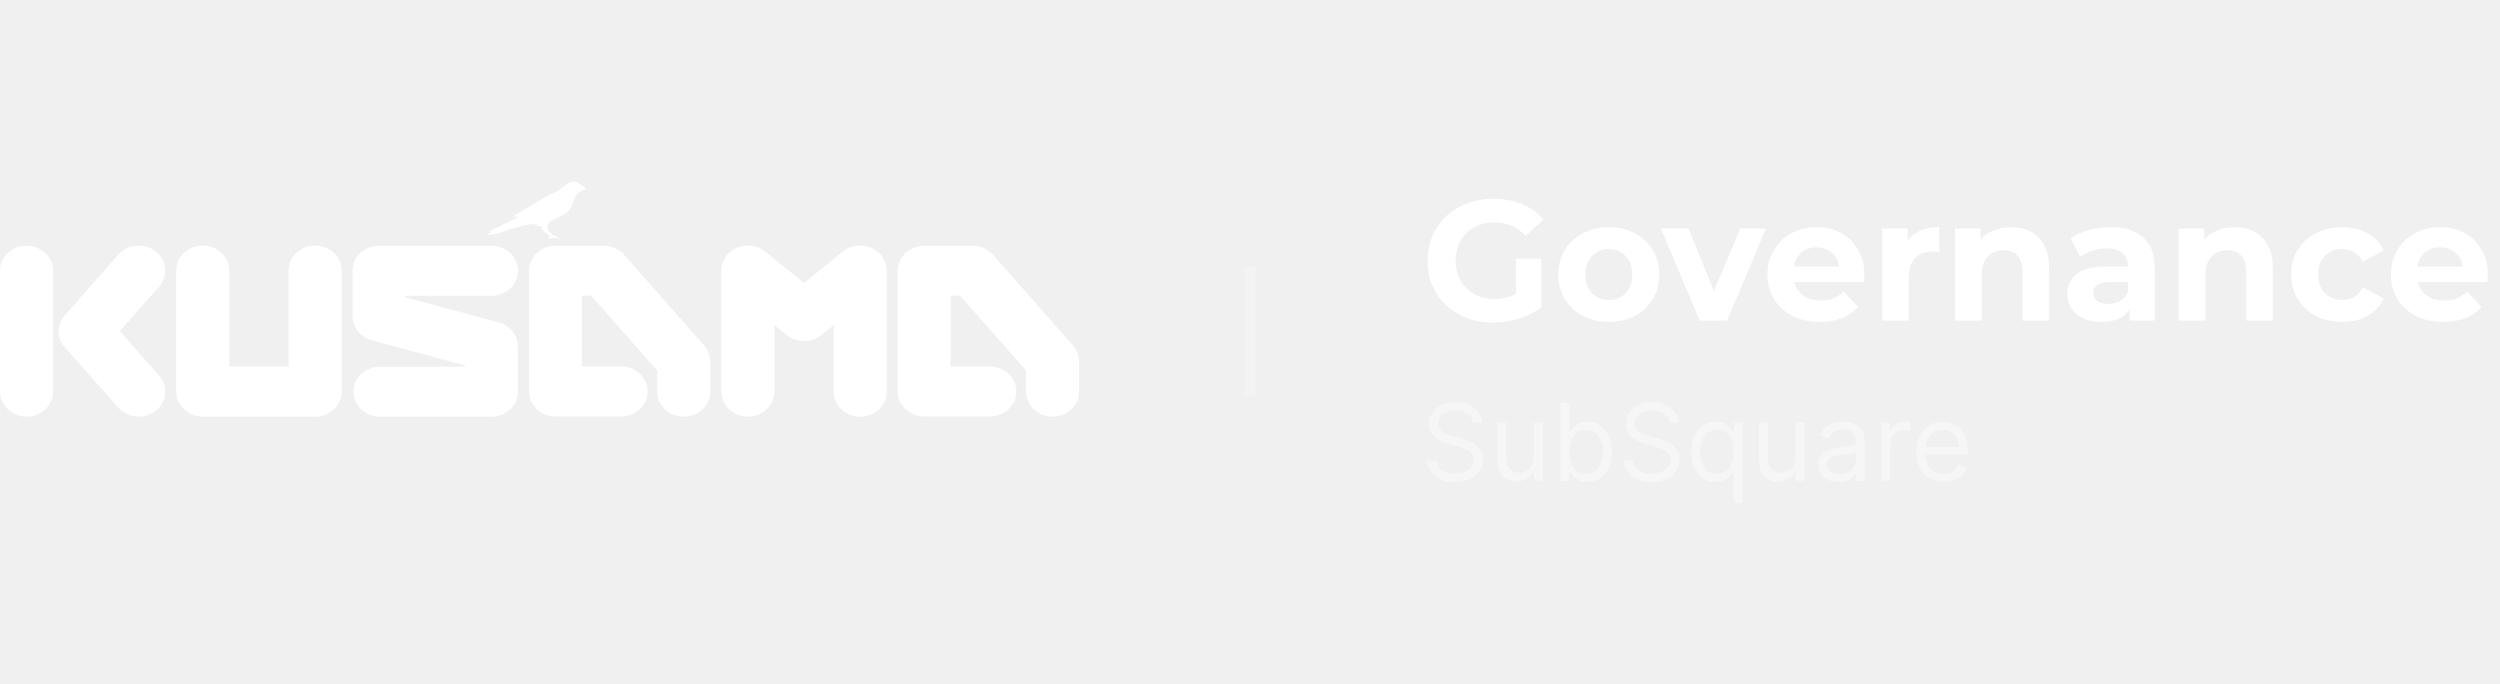
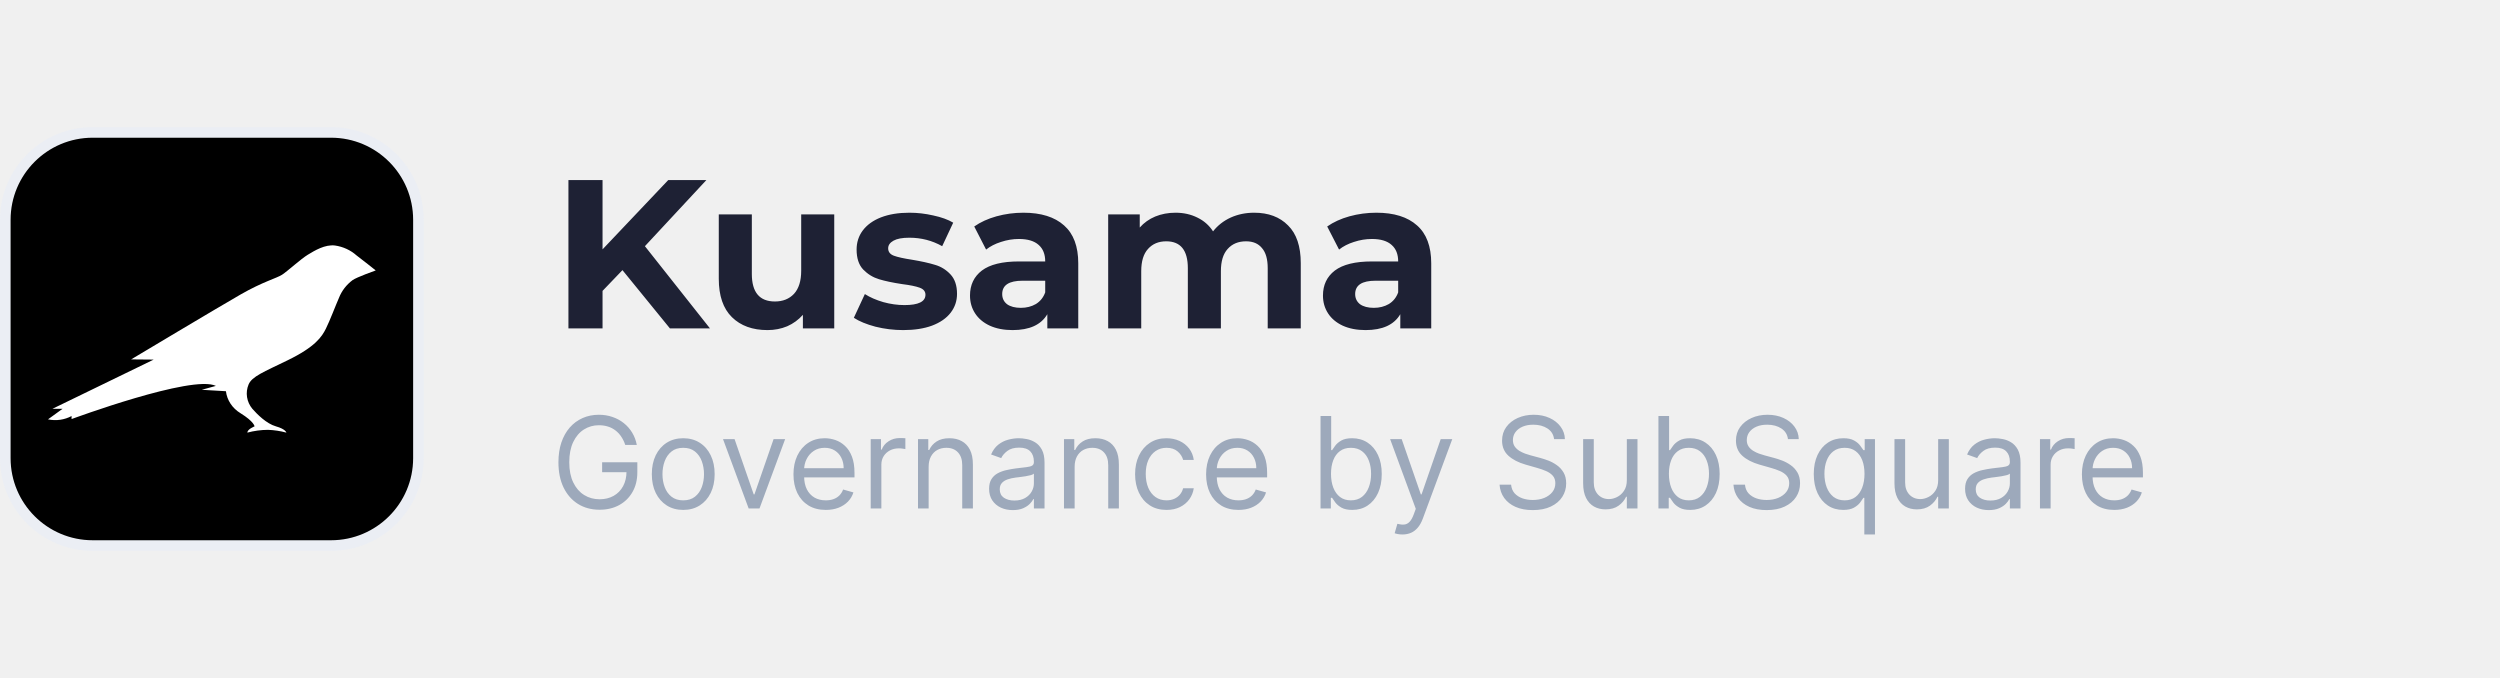
- <svg xmlns="http://www.w3.org/2000/svg" width="234" height="64" viewBox="0 0 234 64" fill="none">
-   <g clip-path="url(#clip0_5426_38273)">
-     <path d="M2.486 38.998C1.118 38.998 0 37.944 0 36.653V25.327C0 24.036 1.118 23 2.486 23C3.854 23 4.971 24.054 4.971 25.345V36.671C4.952 37.944 3.854 38.998 2.486 38.998Z" fill="white" />
-     <path d="M12.987 38.998C12.255 38.998 11.542 38.689 11.08 38.162L6.07 32.508C5.299 31.635 5.299 30.381 6.07 29.508L11.08 23.836C11.966 22.836 13.527 22.709 14.567 23.527C15.608 24.345 15.762 25.836 14.895 26.817L11.214 30.999L14.895 35.162C15.762 36.162 15.627 37.635 14.567 38.453C14.124 38.798 13.565 38.998 12.987 38.998Z" fill="white" />
-     <path d="M29.481 38.998H18.979C17.611 38.998 16.494 37.944 16.494 36.653V25.327C16.494 24.036 17.611 22.981 18.979 22.981C20.347 22.981 21.465 24.036 21.465 25.327V34.308H27.014V25.327C27.014 24.036 28.132 22.981 29.5 22.981C30.868 22.981 31.986 24.036 31.986 25.327V36.653C31.966 37.944 30.849 38.998 29.481 38.998Z" fill="white" />
-     <path d="M45.994 38.998H35.492C34.124 38.962 33.045 37.889 33.084 36.598C33.122 35.362 34.182 34.362 35.492 34.326H43.508V34.199L34.799 31.853C33.739 31.562 33.007 30.653 33.007 29.599V25.327C33.007 24.036 34.124 23 35.492 23H45.994C47.362 23 48.48 24.054 48.48 25.345C48.48 26.636 47.362 27.69 45.994 27.69H37.978V27.835L46.688 30.181C47.747 30.472 48.48 31.381 48.48 32.435V36.671C48.48 37.962 47.362 38.998 45.994 38.998Z" fill="white" />
-     <path d="M80.504 38.998C79.136 38.998 78.038 37.944 78.038 36.653V30.417L76.882 31.362C75.957 32.108 74.589 32.108 73.644 31.362L72.488 30.417V36.653C72.488 37.944 71.371 38.998 70.003 38.998C68.635 38.998 67.517 37.944 67.517 36.653V25.327C67.517 24.036 68.635 22.981 70.003 22.981C70.6 22.981 71.159 23.181 71.621 23.545L75.263 26.49L78.885 23.545C79.926 22.709 81.487 22.818 82.392 23.799C82.778 24.218 82.99 24.763 82.99 25.327V36.653C83.009 37.944 81.891 38.998 80.504 38.998Z" fill="white" />
-     <path d="M63.991 38.998C62.623 38.998 61.505 37.944 61.505 36.653V34.671L55.32 27.672H54.472V34.308H58.21C59.578 34.344 60.657 35.417 60.619 36.708C60.58 37.944 59.52 38.944 58.21 38.98H51.986C50.618 38.98 49.52 37.925 49.52 36.635V25.327C49.52 24.036 50.638 23 51.986 23H56.495C57.227 23 57.94 23.309 58.403 23.836L65.898 32.326C66.264 32.744 66.476 33.271 66.476 33.817V36.653C66.476 37.944 65.378 38.998 63.991 38.998Z" fill="white" />
-     <path d="M98.52 38.998C97.152 38.998 96.035 37.944 96.035 36.653V34.671L89.849 27.672H88.982V34.308H92.72C94.088 34.344 95.168 35.417 95.129 36.708C95.09 37.944 94.031 38.944 92.72 38.98H86.516C85.148 38.98 84.03 37.925 84.03 36.635V25.327C84.03 24.036 85.148 23 86.516 23H91.025C91.757 23 92.451 23.309 92.932 23.836L100.428 32.326C100.794 32.744 101.006 33.271 101.006 33.817V36.653C101.006 37.962 99.888 38.998 98.52 38.998Z" fill="white" />
-     <path d="M54.357 17.291C54.183 17.145 53.99 17.036 53.759 17C53.47 16.964 53.181 17.145 52.989 17.273C52.796 17.4 52.41 17.727 52.256 17.854C52.102 17.982 51.717 18.054 51.081 18.418C50.445 18.782 47.979 20.272 47.979 20.272H48.615L45.743 21.672H46.033L45.628 21.963C45.859 22.018 46.09 21.981 46.302 21.872V21.963C46.302 21.963 49.713 20.691 50.368 21.018L49.963 21.127C50.002 21.127 50.638 21.163 50.638 21.163C50.676 21.418 50.83 21.654 51.062 21.781C51.447 22.018 51.466 22.163 51.466 22.163C51.466 22.163 51.274 22.236 51.274 22.345C51.64 22.236 52.025 22.236 52.372 22.345C52.372 22.345 52.353 22.236 52.083 22.163C51.813 22.054 51.582 21.89 51.408 21.654C51.254 21.454 51.197 21.2 51.293 20.963C51.389 20.727 51.717 20.6 52.391 20.272C53.181 19.891 53.374 19.6 53.47 19.363C53.567 19.127 53.759 18.691 53.836 18.473C53.913 18.273 54.048 18.109 54.222 17.963C54.434 17.854 54.665 17.764 54.877 17.691C54.915 17.709 54.492 17.382 54.357 17.291Z" fill="white" />
+ <svg xmlns="http://www.w3.org/2000/svg" width="236" height="64" viewBox="0 0 236 64" fill="none">
+   <g clip-path="url(#clip0_13399_66132)">
+     <path d="M31.25 51.5L8.75 51.5C4.194 51.5 0.5 47.806 0.5 43.25L0.5 20.75C0.5 16.194 4.194 12.5 8.75 12.5L31.25 12.5C35.806 12.5 39.5 16.194 39.5 20.75L39.5 43.25C39.5 47.806 35.806 51.5 31.25 51.5Z" fill="black" stroke="#EBEEF4" />
+     <path d="M6.756 39.267V39.56C6.756 39.56 18.162 35.338 20.379 36.429L19.042 36.797C19.159 36.797 21.327 36.931 21.327 36.931C21.377 37.35 21.527 37.753 21.764 38.112C22.002 38.471 22.321 38.776 22.7 39.005C24.005 39.812 24.03 40.251 24.03 40.251C24.03 40.251 23.352 40.51 23.352 40.839C23.983 40.67 24.634 40.582 25.29 40.577C25.881 40.597 26.467 40.685 27.035 40.839C27.035 40.839 26.968 40.507 26.056 40.251C25.144 39.995 24.264 39.091 23.821 38.589C23.555 38.268 23.382 37.888 23.32 37.486C23.258 37.084 23.308 36.674 23.466 36.296C23.782 35.538 24.885 35.116 27.124 34.025C29.781 32.739 30.388 31.775 30.76 31.034C31.133 30.293 31.693 28.807 32.002 28.109C32.259 27.456 32.7 26.882 33.279 26.447C33.673 26.164 35.468 25.529 35.468 25.529C35.468 25.529 34.099 24.436 33.652 24.107C33.093 23.611 32.386 23.286 31.626 23.176C30.675 23.06 29.71 23.651 29.057 24.047C28.405 24.442 27.142 25.599 26.631 25.932C26.12 26.264 24.811 26.596 22.728 27.79C20.645 28.983 12.379 33.926 12.379 33.926L14.508 33.946L4.953 38.589H5.908L4.531 39.586C5.294 39.75 6.094 39.636 6.77 39.267H6.756Z" fill="white" />
  </g>
-   <path d="M117 25V37" stroke="white" stroke-opacity="0.2" />
-   <path d="M141.896 24.224H144.264V28.768C143.656 29.227 142.952 29.579 142.152 29.824C141.352 30.069 140.547 30.192 139.736 30.192C138.573 30.192 137.528 29.947 136.6 29.456C135.672 28.955 134.941 28.267 134.408 27.392C133.885 26.507 133.624 25.509 133.624 24.4C133.624 23.291 133.885 22.299 134.408 21.424C134.941 20.539 135.677 19.851 136.616 19.36C137.555 18.859 138.611 18.608 139.784 18.608C140.765 18.608 141.656 18.773 142.456 19.104C143.256 19.435 143.928 19.915 144.472 20.544L142.808 22.08C142.008 21.237 141.043 20.816 139.912 20.816C139.197 20.816 138.563 20.965 138.008 21.264C137.453 21.563 137.021 21.984 136.712 22.528C136.403 23.072 136.248 23.696 136.248 24.4C136.248 25.093 136.403 25.712 136.712 26.256C137.021 26.8 137.448 27.227 137.992 27.536C138.547 27.835 139.176 27.984 139.88 27.984C140.627 27.984 141.299 27.824 141.896 27.504V24.224ZM150.592 30.128C149.685 30.128 148.869 29.941 148.144 29.568C147.429 29.184 146.869 28.656 146.464 27.984C146.058 27.312 145.856 26.549 145.856 25.696C145.856 24.843 146.058 24.08 146.464 23.408C146.869 22.736 147.429 22.213 148.144 21.84C148.869 21.456 149.685 21.264 150.592 21.264C151.498 21.264 152.309 21.456 153.024 21.84C153.738 22.213 154.298 22.736 154.704 23.408C155.109 24.08 155.312 24.843 155.312 25.696C155.312 26.549 155.109 27.312 154.704 27.984C154.298 28.656 153.738 29.184 153.024 29.568C152.309 29.941 151.498 30.128 150.592 30.128ZM150.592 28.08C151.232 28.08 151.754 27.867 152.16 27.44C152.576 27.003 152.784 26.421 152.784 25.696C152.784 24.971 152.576 24.395 152.16 23.968C151.754 23.531 151.232 23.312 150.592 23.312C149.952 23.312 149.424 23.531 149.008 23.968C148.592 24.395 148.384 24.971 148.384 25.696C148.384 26.421 148.592 27.003 149.008 27.44C149.424 27.867 149.952 28.08 150.592 28.08ZM165.29 21.392L161.658 30H159.082L155.466 21.392H158.042L160.426 27.248L162.89 21.392H165.29ZM174.506 25.728C174.506 25.76 174.49 25.984 174.458 26.4H167.946C168.063 26.933 168.341 27.355 168.778 27.664C169.215 27.973 169.759 28.128 170.41 28.128C170.858 28.128 171.253 28.064 171.594 27.936C171.946 27.797 172.271 27.584 172.57 27.296L173.898 28.736C173.087 29.664 171.903 30.128 170.346 30.128C169.375 30.128 168.517 29.941 167.77 29.568C167.023 29.184 166.447 28.656 166.042 27.984C165.637 27.312 165.434 26.549 165.434 25.696C165.434 24.853 165.631 24.096 166.026 23.424C166.431 22.741 166.981 22.213 167.674 21.84C168.378 21.456 169.162 21.264 170.026 21.264C170.869 21.264 171.631 21.445 172.314 21.808C172.997 22.171 173.53 22.693 173.914 23.376C174.309 24.048 174.506 24.832 174.506 25.728ZM170.042 23.152C169.477 23.152 169.002 23.312 168.618 23.632C168.234 23.952 167.999 24.389 167.914 24.944H172.154C172.069 24.4 171.834 23.968 171.45 23.648C171.066 23.317 170.597 23.152 170.042 23.152ZM178.552 22.528C178.85 22.112 179.25 21.797 179.752 21.584C180.264 21.371 180.85 21.264 181.512 21.264V23.568C181.234 23.547 181.048 23.536 180.952 23.536C180.237 23.536 179.677 23.739 179.272 24.144C178.866 24.539 178.664 25.136 178.664 25.936V30H176.168V21.392H178.552V22.528ZM188.228 21.264C189.294 21.264 190.153 21.584 190.804 22.224C191.465 22.864 191.796 23.813 191.796 25.072V30H189.3V25.456C189.3 24.773 189.15 24.267 188.852 23.936C188.553 23.595 188.121 23.424 187.556 23.424C186.926 23.424 186.425 23.621 186.052 24.016C185.678 24.4 185.492 24.976 185.492 25.744V30H182.996V21.392H185.38V22.4C185.71 22.037 186.121 21.76 186.612 21.568C187.102 21.365 187.641 21.264 188.228 21.264ZM197.53 21.264C198.864 21.264 199.888 21.584 200.602 22.224C201.317 22.853 201.674 23.808 201.674 25.088V30H199.338V28.928C198.869 29.728 197.994 30.128 196.714 30.128C196.053 30.128 195.477 30.016 194.986 29.792C194.506 29.568 194.138 29.259 193.882 28.864C193.626 28.469 193.498 28.021 193.498 27.52C193.498 26.72 193.797 26.091 194.394 25.632C195.002 25.173 195.936 24.944 197.194 24.944H199.178C199.178 24.4 199.013 23.984 198.682 23.696C198.352 23.397 197.856 23.248 197.194 23.248C196.736 23.248 196.282 23.323 195.834 23.472C195.397 23.611 195.024 23.803 194.714 24.048L193.818 22.304C194.288 21.973 194.848 21.717 195.498 21.536C196.16 21.355 196.837 21.264 197.53 21.264ZM197.338 28.448C197.765 28.448 198.144 28.352 198.474 28.16C198.805 27.957 199.04 27.664 199.178 27.28V26.4H197.466C196.442 26.4 195.93 26.736 195.93 27.408C195.93 27.728 196.053 27.984 196.298 28.176C196.554 28.357 196.901 28.448 197.338 28.448ZM209.165 21.264C210.232 21.264 211.091 21.584 211.741 22.224C212.403 22.864 212.733 23.813 212.733 25.072V30H210.237V25.456C210.237 24.773 210.088 24.267 209.789 23.936C209.491 23.595 209.059 23.424 208.493 23.424C207.864 23.424 207.363 23.621 206.989 24.016C206.616 24.4 206.429 24.976 206.429 25.744V30H203.933V21.392H206.317V22.4C206.648 22.037 207.059 21.76 207.549 21.568C208.04 21.365 208.579 21.264 209.165 21.264ZM219.25 30.128C218.332 30.128 217.506 29.941 216.77 29.568C216.044 29.184 215.474 28.656 215.058 27.984C214.652 27.312 214.45 26.549 214.45 25.696C214.45 24.843 214.652 24.08 215.058 23.408C215.474 22.736 216.044 22.213 216.77 21.84C217.506 21.456 218.332 21.264 219.25 21.264C220.156 21.264 220.946 21.456 221.618 21.84C222.3 22.213 222.796 22.752 223.106 23.456L221.17 24.496C220.722 23.707 220.076 23.312 219.234 23.312C218.583 23.312 218.044 23.525 217.618 23.952C217.191 24.379 216.978 24.96 216.978 25.696C216.978 26.432 217.191 27.013 217.618 27.44C218.044 27.867 218.583 28.08 219.234 28.08C220.087 28.08 220.732 27.685 221.17 26.896L223.106 27.952C222.796 28.635 222.3 29.168 221.618 29.552C220.946 29.936 220.156 30.128 219.25 30.128ZM232.865 25.728C232.865 25.76 232.849 25.984 232.817 26.4H226.305C226.423 26.933 226.7 27.355 227.137 27.664C227.575 27.973 228.119 28.128 228.769 28.128C229.217 28.128 229.612 28.064 229.953 27.936C230.305 27.797 230.631 27.584 230.929 27.296L232.257 28.736C231.447 29.664 230.263 30.128 228.705 30.128C227.735 30.128 226.876 29.941 226.129 29.568C225.383 29.184 224.807 28.656 224.401 27.984C223.996 27.312 223.793 26.549 223.793 25.696C223.793 24.853 223.991 24.096 224.385 23.424C224.791 22.741 225.34 22.213 226.033 21.84C226.737 21.456 227.521 21.264 228.385 21.264C229.228 21.264 229.991 21.445 230.673 21.808C231.356 22.171 231.889 22.693 232.273 23.376C232.668 24.048 232.865 24.832 232.865 25.728ZM228.401 23.152C227.836 23.152 227.361 23.312 226.977 23.632C226.593 23.952 226.359 24.389 226.273 24.944H230.513C230.428 24.4 230.193 23.968 229.809 23.648C229.425 23.317 228.956 23.152 228.401 23.152Z" fill="white" />
-   <path d="M137.858 39.545C137.815 39.186 137.643 38.906 137.339 38.707C137.036 38.508 136.665 38.409 136.224 38.409C135.902 38.409 135.621 38.461 135.379 38.565C135.14 38.669 134.953 38.813 134.818 38.995C134.686 39.177 134.619 39.385 134.619 39.617C134.619 39.811 134.665 39.977 134.758 40.117C134.853 40.255 134.973 40.369 135.12 40.462C135.267 40.552 135.421 40.626 135.582 40.685C135.743 40.742 135.891 40.788 136.026 40.824L136.764 41.023C136.954 41.072 137.164 41.141 137.396 41.229C137.631 41.316 137.854 41.436 138.067 41.587C138.283 41.736 138.46 41.928 138.6 42.163C138.74 42.397 138.81 42.685 138.81 43.026C138.81 43.419 138.707 43.774 138.501 44.091C138.297 44.408 137.999 44.66 137.606 44.847C137.215 45.034 136.741 45.128 136.182 45.128C135.661 45.128 135.21 45.044 134.829 44.876C134.45 44.708 134.152 44.473 133.934 44.173C133.719 43.872 133.597 43.523 133.568 43.125H134.477C134.501 43.4 134.593 43.627 134.754 43.807C134.918 43.984 135.124 44.117 135.372 44.205C135.623 44.29 135.893 44.332 136.182 44.332C136.518 44.332 136.82 44.278 137.087 44.169C137.355 44.058 137.567 43.904 137.723 43.707C137.879 43.508 137.957 43.276 137.957 43.011C137.957 42.77 137.89 42.573 137.755 42.422C137.62 42.27 137.442 42.147 137.222 42.053C137.002 41.958 136.764 41.875 136.509 41.804L135.614 41.548C135.045 41.385 134.596 41.152 134.264 40.849C133.933 40.546 133.767 40.149 133.767 39.659C133.767 39.252 133.877 38.897 134.097 38.594C134.32 38.288 134.618 38.052 134.992 37.883C135.369 37.713 135.789 37.628 136.253 37.628C136.722 37.628 137.138 37.712 137.503 37.88C137.867 38.046 138.156 38.273 138.369 38.562C138.585 38.851 138.698 39.178 138.71 39.545H137.858ZM143.581 42.77V39.545H144.42V45H143.581V44.077H143.525C143.397 44.354 143.198 44.589 142.928 44.783C142.658 44.975 142.317 45.071 141.905 45.071C141.564 45.071 141.261 44.996 140.996 44.847C140.731 44.696 140.523 44.468 140.371 44.166C140.22 43.86 140.144 43.475 140.144 43.011V39.545H140.982V42.955C140.982 43.352 141.093 43.669 141.316 43.906C141.541 44.143 141.827 44.261 142.175 44.261C142.384 44.261 142.595 44.208 142.811 44.102C143.029 43.995 143.211 43.832 143.358 43.611C143.507 43.391 143.581 43.111 143.581 42.77ZM146.068 45V37.727H146.906V40.412H146.977C147.039 40.317 147.124 40.197 147.233 40.05C147.344 39.901 147.503 39.768 147.709 39.652C147.917 39.534 148.199 39.474 148.554 39.474C149.013 39.474 149.418 39.589 149.768 39.819C150.119 40.048 150.392 40.374 150.589 40.795C150.785 41.217 150.884 41.714 150.884 42.287C150.884 42.865 150.785 43.365 150.589 43.789C150.392 44.211 150.12 44.537 149.772 44.769C149.424 44.999 149.023 45.114 148.568 45.114C148.218 45.114 147.937 45.056 147.727 44.94C147.516 44.821 147.354 44.688 147.24 44.538C147.126 44.387 147.039 44.261 146.977 44.162H146.878V45H146.068ZM146.892 42.273C146.892 42.685 146.952 43.048 147.073 43.363C147.194 43.675 147.37 43.92 147.602 44.098C147.834 44.273 148.118 44.361 148.455 44.361C148.805 44.361 149.097 44.269 149.332 44.084C149.568 43.897 149.746 43.646 149.864 43.331C149.985 43.014 150.045 42.661 150.045 42.273C150.045 41.889 149.986 41.544 149.868 41.236C149.752 40.926 149.576 40.681 149.339 40.501C149.104 40.318 148.81 40.227 148.455 40.227C148.114 40.227 147.827 40.314 147.595 40.486C147.363 40.657 147.188 40.896 147.07 41.204C146.951 41.509 146.892 41.865 146.892 42.273ZM156.256 39.545C156.214 39.186 156.041 38.906 155.738 38.707C155.435 38.508 155.063 38.409 154.623 38.409C154.301 38.409 154.019 38.461 153.778 38.565C153.539 38.669 153.352 38.813 153.217 38.995C153.084 39.177 153.018 39.385 153.018 39.617C153.018 39.811 153.064 39.977 153.156 40.117C153.251 40.255 153.372 40.369 153.518 40.462C153.665 40.552 153.819 40.626 153.98 40.685C154.141 40.742 154.289 40.788 154.424 40.824L155.163 41.023C155.352 41.072 155.563 41.141 155.795 41.229C156.029 41.316 156.253 41.436 156.466 41.587C156.681 41.736 156.859 41.928 156.999 42.163C157.138 42.397 157.208 42.685 157.208 43.026C157.208 43.419 157.105 43.774 156.899 44.091C156.696 44.408 156.397 44.66 156.004 44.847C155.614 45.034 155.139 45.128 154.58 45.128C154.059 45.128 153.608 45.044 153.227 44.876C152.848 44.708 152.55 44.473 152.332 44.173C152.117 43.872 151.995 43.523 151.967 43.125H152.876C152.899 43.4 152.992 43.627 153.153 43.807C153.316 43.984 153.522 44.117 153.771 44.205C154.022 44.29 154.291 44.332 154.58 44.332C154.916 44.332 155.218 44.278 155.486 44.169C155.753 44.058 155.965 43.904 156.121 43.707C156.278 43.508 156.356 43.276 156.356 43.011C156.356 42.77 156.288 42.573 156.153 42.422C156.018 42.27 155.841 42.147 155.621 42.053C155.401 41.958 155.163 41.875 154.907 41.804L154.012 41.548C153.444 41.385 152.994 41.152 152.663 40.849C152.331 40.546 152.165 40.149 152.165 39.659C152.165 39.252 152.276 38.897 152.496 38.594C152.718 38.288 153.017 38.052 153.391 37.883C153.767 37.713 154.187 37.628 154.651 37.628C155.12 37.628 155.537 37.712 155.901 37.88C156.266 38.046 156.555 38.273 156.768 38.562C156.983 38.851 157.097 39.178 157.109 39.545H156.256ZM162.264 47.045V44.162H162.193C162.131 44.261 162.044 44.387 161.93 44.538C161.817 44.688 161.654 44.821 161.444 44.94C161.233 45.056 160.952 45.114 160.602 45.114C160.148 45.114 159.746 44.999 159.398 44.769C159.05 44.537 158.778 44.211 158.581 43.789C158.385 43.365 158.287 42.865 158.287 42.287C158.287 41.714 158.385 41.217 158.581 40.795C158.778 40.374 159.051 40.048 159.402 39.819C159.752 39.589 160.157 39.474 160.616 39.474C160.971 39.474 161.252 39.534 161.458 39.652C161.666 39.768 161.825 39.901 161.934 40.05C162.045 40.197 162.131 40.317 162.193 40.412H162.292V39.545H163.102V47.045H162.264ZM160.716 44.361C161.052 44.361 161.336 44.273 161.568 44.098C161.8 43.92 161.976 43.675 162.097 43.363C162.218 43.048 162.278 42.685 162.278 42.273C162.278 41.865 162.219 41.509 162.101 41.204C161.982 40.896 161.807 40.657 161.575 40.486C161.343 40.314 161.057 40.227 160.716 40.227C160.361 40.227 160.065 40.318 159.828 40.501C159.594 40.681 159.417 40.926 159.299 41.236C159.183 41.544 159.125 41.889 159.125 42.273C159.125 42.661 159.184 43.014 159.302 43.331C159.423 43.646 159.601 43.897 159.835 44.084C160.072 44.269 160.365 44.361 160.716 44.361ZM168.074 42.77V39.545H168.912V45H168.074V44.077H168.017C167.889 44.354 167.69 44.589 167.42 44.783C167.15 44.975 166.809 45.071 166.398 45.071C166.057 45.071 165.754 44.996 165.488 44.847C165.223 44.696 165.015 44.468 164.863 44.166C164.712 43.86 164.636 43.475 164.636 43.011V39.545H165.474V42.955C165.474 43.352 165.586 43.669 165.808 43.906C166.033 44.143 166.319 44.261 166.667 44.261C166.876 44.261 167.088 44.208 167.303 44.102C167.521 43.995 167.703 43.832 167.85 43.611C167.999 43.391 168.074 43.111 168.074 42.77ZM172.052 45.128C171.706 45.128 171.393 45.063 171.111 44.932C170.829 44.8 170.605 44.609 170.44 44.361C170.274 44.11 170.191 43.807 170.191 43.452C170.191 43.139 170.253 42.886 170.376 42.692C170.499 42.495 170.663 42.341 170.869 42.23C171.075 42.119 171.303 42.036 171.551 41.981C171.802 41.925 172.054 41.88 172.308 41.847C172.639 41.804 172.908 41.772 173.114 41.751C173.322 41.727 173.473 41.688 173.568 41.633C173.665 41.579 173.714 41.484 173.714 41.349V41.321C173.714 40.971 173.618 40.698 173.426 40.504C173.237 40.31 172.949 40.213 172.563 40.213C172.163 40.213 171.849 40.301 171.622 40.476C171.395 40.651 171.235 40.838 171.143 41.037L170.347 40.753C170.489 40.421 170.679 40.163 170.915 39.979C171.155 39.792 171.415 39.661 171.697 39.588C171.981 39.512 172.26 39.474 172.535 39.474C172.71 39.474 172.911 39.496 173.138 39.538C173.368 39.579 173.589 39.663 173.803 39.791C174.018 39.918 174.197 40.111 174.339 40.369C174.481 40.627 174.552 40.973 174.552 41.406V45H173.714V44.261H173.671C173.614 44.38 173.52 44.506 173.387 44.641C173.254 44.776 173.078 44.891 172.858 44.986C172.638 45.081 172.369 45.128 172.052 45.128ZM172.18 44.375C172.511 44.375 172.79 44.31 173.018 44.18C173.247 44.05 173.42 43.881 173.536 43.675C173.655 43.469 173.714 43.253 173.714 43.026V42.258C173.678 42.301 173.6 42.34 173.479 42.376C173.361 42.409 173.224 42.438 173.067 42.465C172.914 42.488 172.763 42.51 172.616 42.528C172.472 42.545 172.355 42.559 172.265 42.571C172.047 42.599 171.844 42.646 171.654 42.709C171.467 42.771 171.316 42.865 171.2 42.99C171.086 43.113 171.029 43.281 171.029 43.494C171.029 43.785 171.137 44.006 171.352 44.155C171.57 44.302 171.846 44.375 172.18 44.375ZM176.081 45V39.545H176.891V40.369H176.948C177.047 40.099 177.227 39.88 177.488 39.712C177.748 39.544 178.042 39.46 178.368 39.46C178.43 39.46 178.507 39.461 178.599 39.464C178.692 39.466 178.761 39.47 178.809 39.474V40.327C178.78 40.32 178.715 40.309 178.613 40.295C178.514 40.278 178.409 40.27 178.297 40.27C178.032 40.27 177.796 40.325 177.587 40.437C177.381 40.546 177.218 40.697 177.097 40.891C176.979 41.083 176.92 41.302 176.92 41.548V45H176.081ZM181.923 45.114C181.398 45.114 180.944 44.998 180.563 44.766C180.184 44.531 179.892 44.205 179.686 43.785C179.482 43.364 179.381 42.874 179.381 42.315C179.381 41.757 179.482 41.264 179.686 40.838C179.892 40.41 180.178 40.076 180.545 39.837C180.915 39.595 181.345 39.474 181.838 39.474C182.122 39.474 182.403 39.522 182.68 39.617C182.956 39.711 183.209 39.865 183.436 40.078C183.663 40.289 183.844 40.568 183.979 40.916C184.114 41.264 184.182 41.693 184.182 42.202V42.557H179.977V41.832H183.329C183.329 41.525 183.268 41.25 183.145 41.008C183.024 40.767 182.851 40.577 182.626 40.437C182.404 40.297 182.141 40.227 181.838 40.227C181.504 40.227 181.215 40.31 180.971 40.476C180.73 40.639 180.544 40.852 180.414 41.115C180.284 41.378 180.219 41.66 180.219 41.96V42.443C180.219 42.855 180.29 43.204 180.432 43.491C180.576 43.775 180.776 43.992 181.032 44.141C181.287 44.287 181.585 44.361 181.923 44.361C182.143 44.361 182.342 44.33 182.52 44.269C182.7 44.205 182.855 44.11 182.985 43.984C183.115 43.856 183.216 43.698 183.287 43.508L184.096 43.736C184.011 44.01 183.868 44.252 183.667 44.46C183.465 44.666 183.217 44.827 182.921 44.943C182.625 45.057 182.292 45.114 181.923 45.114Z" fill="white" fill-opacity="0.4" />
+   <path d="M58.76 25.5L56.88 27.46V31H53.66V17H56.88V23.54L63.08 17H66.68L60.88 23.24L67.02 31H63.24L58.76 25.5ZM78.753 20.24V31H75.793V29.72C75.379 30.187 74.886 30.547 74.313 30.8C73.739 31.04 73.119 31.16 72.453 31.16C71.039 31.16 69.919 30.753 69.093 29.94C68.266 29.127 67.853 27.92 67.853 26.32V20.24H70.973V25.86C70.973 27.593 71.699 28.46 73.153 28.46C73.899 28.46 74.499 28.22 74.953 27.74C75.406 27.247 75.633 26.52 75.633 25.56V20.24H78.753ZM85.263 31.16C84.37 31.16 83.496 31.053 82.643 30.84C81.79 30.613 81.11 30.333 80.603 30L81.643 27.76C82.123 28.067 82.703 28.32 83.383 28.52C84.063 28.707 84.73 28.8 85.383 28.8C86.703 28.8 87.363 28.473 87.363 27.82C87.363 27.513 87.183 27.293 86.823 27.16C86.463 27.027 85.91 26.913 85.163 26.82C84.283 26.687 83.556 26.533 82.983 26.36C82.41 26.187 81.91 25.88 81.483 25.44C81.07 25 80.863 24.373 80.863 23.56C80.863 22.88 81.056 22.28 81.443 21.76C81.843 21.227 82.416 20.813 83.163 20.52C83.923 20.227 84.817 20.08 85.843 20.08C86.603 20.08 87.356 20.167 88.103 20.34C88.863 20.5 89.49 20.727 89.983 21.02L88.943 23.24C87.996 22.707 86.963 22.44 85.843 22.44C85.177 22.44 84.677 22.533 84.343 22.72C84.01 22.907 83.843 23.147 83.843 23.44C83.843 23.773 84.023 24.007 84.383 24.14C84.743 24.273 85.317 24.4 86.103 24.52C86.983 24.667 87.703 24.827 88.263 25C88.823 25.16 89.31 25.46 89.723 25.9C90.136 26.34 90.343 26.953 90.343 27.74C90.343 28.407 90.143 29 89.743 29.52C89.343 30.04 88.757 30.447 87.983 30.74C87.223 31.02 86.317 31.16 85.263 31.16ZM96.608 20.08C98.275 20.08 99.555 20.48 100.448 21.28C101.341 22.067 101.788 23.26 101.788 24.86V31H98.868V29.66C98.281 30.66 97.188 31.16 95.588 31.16C94.761 31.16 94.041 31.02 93.428 30.74C92.828 30.46 92.368 30.073 92.048 29.58C91.728 29.087 91.568 28.527 91.568 27.9C91.568 26.9 91.942 26.113 92.688 25.54C93.448 24.967 94.615 24.68 96.188 24.68H98.668C98.668 24 98.462 23.48 98.048 23.12C97.635 22.747 97.015 22.56 96.188 22.56C95.615 22.56 95.048 22.653 94.488 22.84C93.942 23.013 93.475 23.253 93.088 23.56L91.968 21.38C92.555 20.967 93.255 20.647 94.068 20.42C94.895 20.193 95.742 20.08 96.608 20.08ZM96.368 29.06C96.901 29.06 97.375 28.94 97.788 28.7C98.201 28.447 98.495 28.08 98.668 27.6V26.5H96.528C95.248 26.5 94.608 26.92 94.608 27.76C94.608 28.16 94.761 28.48 95.068 28.72C95.388 28.947 95.822 29.06 96.368 29.06ZM118.392 20.08C119.739 20.08 120.805 20.48 121.592 21.28C122.392 22.067 122.792 23.253 122.792 24.84V31H119.672V25.32C119.672 24.467 119.492 23.833 119.132 23.42C118.785 22.993 118.285 22.78 117.632 22.78C116.899 22.78 116.319 23.02 115.892 23.5C115.465 23.967 115.252 24.667 115.252 25.6V31H112.132V25.32C112.132 23.627 111.452 22.78 110.092 22.78C109.372 22.78 108.799 23.02 108.372 23.5C107.945 23.967 107.732 24.667 107.732 25.6V31H104.612V20.24H107.592V21.48C107.992 21.027 108.479 20.68 109.052 20.44C109.639 20.2 110.279 20.08 110.972 20.08C111.732 20.08 112.419 20.233 113.032 20.54C113.645 20.833 114.139 21.267 114.512 21.84C114.952 21.28 115.505 20.847 116.172 20.54C116.852 20.233 117.592 20.08 118.392 20.08ZM129.928 20.08C131.595 20.08 132.875 20.48 133.768 21.28C134.662 22.067 135.108 23.26 135.108 24.86V31H132.188V29.66C131.602 30.66 130.508 31.16 128.908 31.16C128.082 31.16 127.362 31.02 126.748 30.74C126.148 30.46 125.688 30.073 125.368 29.58C125.048 29.087 124.888 28.527 124.888 27.9C124.888 26.9 125.262 26.113 126.008 25.54C126.768 24.967 127.935 24.68 129.508 24.68H131.988C131.988 24 131.782 23.48 131.368 23.12C130.955 22.747 130.335 22.56 129.508 22.56C128.935 22.56 128.368 22.653 127.808 22.84C127.262 23.013 126.795 23.253 126.408 23.56L125.288 21.38C125.875 20.967 126.575 20.647 127.388 20.42C128.215 20.193 129.062 20.08 129.928 20.08ZM129.688 29.06C130.222 29.06 130.695 28.94 131.108 28.7C131.522 28.447 131.815 28.08 131.988 27.6V26.5H129.848C128.568 26.5 127.928 26.92 127.928 27.76C127.928 28.16 128.082 28.48 128.388 28.72C128.708 28.947 129.142 29.06 129.688 29.06Z" fill="#1E2134" />
+   <path d="M59.023 42C58.929 41.713 58.805 41.456 58.652 41.229C58.501 40.999 58.321 40.803 58.111 40.641C57.903 40.479 57.668 40.355 57.403 40.27C57.139 40.185 56.849 40.142 56.534 40.142C56.017 40.142 55.547 40.276 55.124 40.543C54.7 40.81 54.364 41.203 54.114 41.723C53.864 42.243 53.739 42.881 53.739 43.636C53.739 44.392 53.865 45.03 54.118 45.55C54.371 46.07 54.713 46.463 55.145 46.73C55.577 46.997 56.062 47.131 56.602 47.131C57.102 47.131 57.543 47.024 57.923 46.811C58.307 46.595 58.605 46.291 58.818 45.899C59.034 45.504 59.142 45.04 59.142 44.506L59.466 44.574H56.841V43.636H60.165V44.574C60.165 45.293 60.011 45.918 59.705 46.449C59.401 46.98 58.98 47.392 58.443 47.685C57.909 47.974 57.295 48.119 56.602 48.119C55.83 48.119 55.151 47.938 54.565 47.574C53.983 47.21 53.528 46.693 53.202 46.023C52.878 45.352 52.716 44.557 52.716 43.636C52.716 42.946 52.808 42.325 52.993 41.774C53.18 41.22 53.445 40.749 53.785 40.359C54.126 39.97 54.53 39.672 54.996 39.465C55.462 39.257 55.974 39.153 56.534 39.153C56.994 39.153 57.423 39.223 57.821 39.362C58.222 39.499 58.578 39.693 58.891 39.946C59.206 40.196 59.469 40.496 59.679 40.845C59.889 41.192 60.034 41.577 60.114 42H59.023ZM64.498 48.136C63.907 48.136 63.388 47.996 62.942 47.715C62.499 47.433 62.152 47.04 61.902 46.534C61.655 46.028 61.532 45.438 61.532 44.761C61.532 44.08 61.655 43.484 61.902 42.976C62.152 42.467 62.499 42.072 62.942 41.791C63.388 41.51 63.907 41.369 64.498 41.369C65.088 41.369 65.606 41.51 66.049 41.791C66.495 42.072 66.841 42.467 67.088 42.976C67.338 43.484 67.463 44.08 67.463 44.761C67.463 45.438 67.338 46.028 67.088 46.534C66.841 47.04 66.495 47.433 66.049 47.715C65.606 47.996 65.088 48.136 64.498 48.136ZM64.498 47.233C64.946 47.233 65.316 47.118 65.606 46.888C65.895 46.658 66.11 46.355 66.249 45.98C66.388 45.605 66.458 45.199 66.458 44.761C66.458 44.324 66.388 43.916 66.249 43.538C66.11 43.16 65.895 42.855 65.606 42.622C65.316 42.389 64.946 42.273 64.498 42.273C64.049 42.273 63.679 42.389 63.39 42.622C63.1 42.855 62.885 43.16 62.746 43.538C62.607 43.916 62.537 44.324 62.537 44.761C62.537 45.199 62.607 45.605 62.746 45.98C62.885 46.355 63.1 46.658 63.39 46.888C63.679 47.118 64.049 47.233 64.498 47.233ZM74.117 41.455L71.696 48H70.673L68.253 41.455H69.344L71.151 46.67H71.219L73.026 41.455H74.117ZM77.954 48.136C77.323 48.136 76.779 47.997 76.322 47.719C75.867 47.438 75.516 47.045 75.269 46.543C75.025 46.037 74.903 45.449 74.903 44.778C74.903 44.108 75.025 43.517 75.269 43.006C75.516 42.492 75.86 42.091 76.3 41.804C76.744 41.514 77.261 41.369 77.852 41.369C78.192 41.369 78.529 41.426 78.862 41.54C79.194 41.653 79.496 41.838 79.769 42.094C80.042 42.347 80.259 42.682 80.421 43.099C80.583 43.517 80.664 44.031 80.664 44.642V45.068H75.619V44.199H79.641C79.641 43.83 79.567 43.5 79.42 43.21C79.275 42.92 79.067 42.692 78.798 42.524C78.531 42.356 78.215 42.273 77.852 42.273C77.451 42.273 77.104 42.372 76.812 42.571C76.522 42.767 76.299 43.023 76.143 43.338C75.987 43.653 75.908 43.992 75.908 44.352V44.932C75.908 45.426 75.994 45.845 76.164 46.189C76.337 46.53 76.577 46.79 76.884 46.969C77.191 47.145 77.548 47.233 77.954 47.233C78.218 47.233 78.457 47.196 78.67 47.122C78.886 47.045 79.072 46.932 79.228 46.781C79.384 46.628 79.505 46.438 79.59 46.21L80.562 46.483C80.46 46.812 80.288 47.102 80.046 47.352C79.805 47.599 79.506 47.793 79.151 47.932C78.796 48.068 78.397 48.136 77.954 48.136ZM82.194 48V41.455H83.165V42.443H83.234C83.353 42.119 83.569 41.856 83.881 41.655C84.194 41.453 84.546 41.352 84.938 41.352C85.012 41.352 85.104 41.354 85.215 41.356C85.326 41.359 85.41 41.364 85.467 41.369V42.392C85.433 42.383 85.354 42.371 85.232 42.354C85.113 42.334 84.987 42.324 84.853 42.324C84.535 42.324 84.251 42.391 84.001 42.524C83.754 42.655 83.558 42.837 83.413 43.07C83.271 43.3 83.2 43.562 83.2 43.858V48H82.194ZM87.664 44.062V48H86.659V41.455H87.63V42.477H87.716C87.869 42.145 88.102 41.878 88.414 41.676C88.727 41.472 89.13 41.369 89.625 41.369C90.068 41.369 90.456 41.46 90.788 41.642C91.12 41.821 91.379 42.094 91.564 42.46C91.748 42.824 91.841 43.284 91.841 43.841V48H90.835V43.909C90.835 43.395 90.701 42.994 90.434 42.707C90.167 42.418 89.801 42.273 89.335 42.273C89.014 42.273 88.727 42.342 88.474 42.481C88.224 42.621 88.027 42.824 87.882 43.091C87.737 43.358 87.664 43.682 87.664 44.062ZM95.604 48.153C95.19 48.153 94.813 48.075 94.475 47.919C94.137 47.76 93.869 47.531 93.67 47.233C93.471 46.932 93.371 46.568 93.371 46.142C93.371 45.767 93.445 45.463 93.593 45.23C93.741 44.994 93.938 44.81 94.185 44.676C94.433 44.543 94.705 44.443 95.004 44.378C95.305 44.31 95.607 44.256 95.911 44.216C96.309 44.165 96.631 44.126 96.879 44.101C97.129 44.072 97.31 44.026 97.424 43.96C97.54 43.895 97.599 43.781 97.599 43.619V43.585C97.599 43.165 97.484 42.838 97.254 42.605C97.026 42.372 96.681 42.256 96.218 42.256C95.738 42.256 95.362 42.361 95.089 42.571C94.816 42.781 94.624 43.006 94.513 43.244L93.559 42.903C93.729 42.506 93.957 42.196 94.241 41.974C94.528 41.75 94.84 41.594 95.178 41.506C95.519 41.415 95.854 41.369 96.184 41.369C96.394 41.369 96.636 41.395 96.908 41.446C97.184 41.494 97.45 41.595 97.705 41.749C97.964 41.902 98.178 42.133 98.349 42.443C98.519 42.753 98.604 43.168 98.604 43.688V48H97.599V47.114H97.548C97.479 47.256 97.366 47.408 97.207 47.57C97.048 47.731 96.836 47.869 96.572 47.983C96.308 48.097 95.985 48.153 95.604 48.153ZM95.758 47.25C96.156 47.25 96.491 47.172 96.763 47.016C97.039 46.859 97.246 46.658 97.386 46.41C97.528 46.163 97.599 45.903 97.599 45.631V44.71C97.556 44.761 97.462 44.808 97.317 44.851C97.175 44.891 97.011 44.926 96.823 44.957C96.638 44.986 96.458 45.011 96.282 45.034C96.109 45.054 95.968 45.071 95.86 45.085C95.599 45.119 95.354 45.175 95.127 45.251C94.903 45.325 94.721 45.438 94.582 45.588C94.445 45.736 94.377 45.938 94.377 46.193C94.377 46.543 94.506 46.807 94.765 46.986C95.026 47.162 95.357 47.25 95.758 47.25ZM101.446 44.062V48H100.44V41.455H101.412V42.477H101.497C101.65 42.145 101.883 41.878 102.196 41.676C102.508 41.472 102.912 41.369 103.406 41.369C103.849 41.369 104.237 41.46 104.569 41.642C104.902 41.821 105.16 42.094 105.345 42.46C105.529 42.824 105.622 43.284 105.622 43.841V48H104.616V43.909C104.616 43.395 104.483 42.994 104.216 42.707C103.949 42.418 103.582 42.273 103.116 42.273C102.795 42.273 102.508 42.342 102.255 42.481C102.005 42.621 101.808 42.824 101.663 43.091C101.518 43.358 101.446 43.682 101.446 44.062ZM110.119 48.136C109.505 48.136 108.977 47.992 108.533 47.702C108.09 47.412 107.749 47.013 107.511 46.504C107.272 45.996 107.153 45.415 107.153 44.761C107.153 44.097 107.275 43.51 107.519 43.001C107.766 42.49 108.11 42.091 108.55 41.804C108.994 41.514 109.511 41.369 110.102 41.369C110.562 41.369 110.977 41.455 111.346 41.625C111.715 41.795 112.018 42.034 112.254 42.341C112.489 42.648 112.636 43.006 112.692 43.415H111.687C111.61 43.117 111.44 42.852 111.175 42.622C110.914 42.389 110.562 42.273 110.119 42.273C109.727 42.273 109.383 42.375 109.087 42.58C108.795 42.781 108.566 43.067 108.401 43.436C108.239 43.803 108.158 44.233 108.158 44.727C108.158 45.233 108.238 45.673 108.397 46.048C108.559 46.423 108.786 46.715 109.079 46.922C109.374 47.129 109.721 47.233 110.119 47.233C110.38 47.233 110.617 47.188 110.83 47.097C111.043 47.006 111.224 46.875 111.371 46.705C111.519 46.534 111.624 46.33 111.687 46.091H112.692C112.636 46.477 112.495 46.825 112.271 47.135C112.049 47.442 111.755 47.686 111.388 47.868C111.025 48.047 110.602 48.136 110.119 48.136ZM116.907 48.136C116.276 48.136 115.732 47.997 115.275 47.719C114.82 47.438 114.469 47.045 114.222 46.543C113.978 46.037 113.856 45.449 113.856 44.778C113.856 44.108 113.978 43.517 114.222 43.006C114.469 42.492 114.813 42.091 115.254 41.804C115.697 41.514 116.214 41.369 116.805 41.369C117.146 41.369 117.482 41.426 117.815 41.54C118.147 41.653 118.45 41.838 118.722 42.094C118.995 42.347 119.212 42.682 119.374 43.099C119.536 43.517 119.617 44.031 119.617 44.642V45.068H114.572V44.199H118.594C118.594 43.83 118.521 43.5 118.373 43.21C118.228 42.92 118.021 42.692 117.751 42.524C117.484 42.356 117.168 42.273 116.805 42.273C116.404 42.273 116.058 42.372 115.765 42.571C115.475 42.767 115.252 43.023 115.096 43.338C114.94 43.653 114.862 43.992 114.862 44.352V44.932C114.862 45.426 114.947 45.845 115.117 46.189C115.29 46.53 115.531 46.79 115.837 46.969C116.144 47.145 116.501 47.233 116.907 47.233C117.171 47.233 117.41 47.196 117.623 47.122C117.839 47.045 118.025 46.932 118.181 46.781C118.337 46.628 118.458 46.438 118.543 46.21L119.515 46.483C119.413 46.812 119.241 47.102 118.999 47.352C118.758 47.599 118.46 47.793 118.104 47.932C117.749 48.068 117.35 48.136 116.907 48.136ZM124.658 48V39.273H125.664V42.494H125.749C125.823 42.381 125.925 42.236 126.056 42.06C126.19 41.881 126.38 41.722 126.627 41.582C126.877 41.44 127.215 41.369 127.641 41.369C128.192 41.369 128.678 41.507 129.099 41.783C129.519 42.058 129.847 42.449 130.083 42.955C130.319 43.46 130.437 44.057 130.437 44.744C130.437 45.438 130.319 46.038 130.083 46.547C129.847 47.053 129.521 47.445 129.103 47.723C128.685 47.999 128.204 48.136 127.658 48.136C127.238 48.136 126.901 48.067 126.648 47.928C126.396 47.785 126.201 47.625 126.065 47.446C125.928 47.264 125.823 47.114 125.749 46.994H125.63V48H124.658ZM125.647 44.727C125.647 45.222 125.719 45.658 125.864 46.035C126.009 46.41 126.221 46.705 126.499 46.918C126.778 47.128 127.119 47.233 127.522 47.233C127.942 47.233 128.293 47.122 128.575 46.901C128.859 46.676 129.072 46.375 129.214 45.997C129.359 45.617 129.431 45.193 129.431 44.727C129.431 44.267 129.36 43.852 129.218 43.483C129.079 43.111 128.867 42.817 128.583 42.601C128.302 42.382 127.948 42.273 127.522 42.273C127.113 42.273 126.769 42.376 126.491 42.584C126.212 42.788 126.002 43.075 125.86 43.445C125.718 43.811 125.647 44.239 125.647 44.727ZM132.388 50.455C132.218 50.455 132.066 50.44 131.933 50.412C131.799 50.386 131.707 50.361 131.656 50.335L131.911 49.449C132.156 49.511 132.371 49.534 132.559 49.517C132.746 49.5 132.913 49.416 133.058 49.266C133.205 49.118 133.34 48.878 133.462 48.545L133.65 48.034L131.229 41.455H132.32L134.127 46.67H134.195L136.002 41.455H137.093L134.315 48.955C134.19 49.293 134.035 49.572 133.85 49.794C133.665 50.019 133.451 50.185 133.207 50.293C132.965 50.401 132.692 50.455 132.388 50.455ZM146.705 41.455C146.653 41.023 146.446 40.688 146.082 40.449C145.719 40.21 145.273 40.091 144.744 40.091C144.358 40.091 144.02 40.153 143.73 40.278C143.443 40.403 143.219 40.575 143.057 40.794C142.898 41.013 142.818 41.261 142.818 41.54C142.818 41.773 142.874 41.973 142.984 42.141C143.098 42.305 143.243 42.443 143.419 42.554C143.595 42.662 143.78 42.751 143.973 42.822C144.166 42.891 144.344 42.946 144.506 42.989L145.392 43.227C145.619 43.287 145.872 43.369 146.151 43.474C146.432 43.58 146.7 43.723 146.956 43.905C147.214 44.084 147.428 44.314 147.595 44.595C147.763 44.876 147.847 45.222 147.847 45.631C147.847 46.102 147.723 46.528 147.476 46.909C147.232 47.29 146.874 47.592 146.402 47.817C145.933 48.041 145.364 48.153 144.693 48.153C144.068 48.153 143.527 48.053 143.07 47.851C142.615 47.649 142.257 47.368 141.996 47.007C141.737 46.646 141.591 46.227 141.557 45.75H142.648C142.676 46.08 142.787 46.352 142.98 46.568C143.176 46.781 143.423 46.94 143.722 47.045C144.023 47.148 144.347 47.199 144.693 47.199C145.097 47.199 145.459 47.133 145.78 47.003C146.101 46.869 146.355 46.685 146.543 46.449C146.73 46.21 146.824 45.932 146.824 45.614C146.824 45.324 146.743 45.088 146.581 44.906C146.419 44.724 146.206 44.577 145.942 44.463C145.678 44.349 145.392 44.25 145.085 44.165L144.011 43.858C143.33 43.662 142.79 43.382 142.392 43.019C141.994 42.655 141.795 42.179 141.795 41.591C141.795 41.102 141.928 40.676 142.192 40.312C142.459 39.946 142.817 39.662 143.266 39.46C143.717 39.256 144.222 39.153 144.778 39.153C145.341 39.153 145.841 39.254 146.278 39.456C146.716 39.655 147.063 39.928 147.318 40.274C147.577 40.621 147.713 41.014 147.727 41.455H146.705ZM153.573 45.324V41.455H154.578V48H153.573V46.892H153.505C153.351 47.224 153.113 47.507 152.789 47.74C152.465 47.97 152.056 48.085 151.561 48.085C151.152 48.085 150.789 47.996 150.471 47.817C150.152 47.635 149.902 47.362 149.721 46.999C149.539 46.632 149.448 46.17 149.448 45.614V41.455H150.453V45.545C150.453 46.023 150.587 46.403 150.854 46.688C151.124 46.972 151.468 47.114 151.885 47.114C152.135 47.114 152.39 47.05 152.648 46.922C152.909 46.794 153.128 46.598 153.304 46.334C153.483 46.07 153.573 45.733 153.573 45.324ZM156.557 48V39.273H157.562V42.494H157.648C157.722 42.381 157.824 42.236 157.955 42.06C158.088 41.881 158.278 41.722 158.526 41.582C158.776 41.44 159.114 41.369 159.54 41.369C160.091 41.369 160.577 41.507 160.997 41.783C161.418 42.058 161.746 42.449 161.982 42.955C162.217 43.46 162.335 44.057 162.335 44.744C162.335 45.438 162.217 46.038 161.982 46.547C161.746 47.053 161.419 47.445 161.001 47.723C160.584 47.999 160.102 48.136 159.557 48.136C159.136 48.136 158.8 48.067 158.547 47.928C158.294 47.785 158.099 47.625 157.963 47.446C157.827 47.264 157.722 47.114 157.648 46.994H157.528V48H156.557ZM157.545 44.727C157.545 45.222 157.618 45.658 157.763 46.035C157.908 46.41 158.119 46.705 158.398 46.918C158.676 47.128 159.017 47.233 159.42 47.233C159.841 47.233 160.192 47.122 160.473 46.901C160.757 46.676 160.97 46.375 161.112 45.997C161.257 45.617 161.33 45.193 161.33 44.727C161.33 44.267 161.259 43.852 161.116 43.483C160.977 43.111 160.766 42.817 160.482 42.601C160.2 42.382 159.847 42.273 159.42 42.273C159.011 42.273 158.668 42.376 158.389 42.584C158.111 42.788 157.901 43.075 157.759 43.445C157.616 43.811 157.545 44.239 157.545 44.727ZM168.783 41.455C168.732 41.023 168.524 40.688 168.161 40.449C167.797 40.21 167.351 40.091 166.822 40.091C166.436 40.091 166.098 40.153 165.808 40.278C165.521 40.403 165.297 40.575 165.135 40.794C164.976 41.013 164.896 41.261 164.896 41.54C164.896 41.773 164.952 41.973 165.062 42.141C165.176 42.305 165.321 42.443 165.497 42.554C165.673 42.662 165.858 42.751 166.051 42.822C166.244 42.891 166.422 42.946 166.584 42.989L167.47 43.227C167.697 43.287 167.95 43.369 168.229 43.474C168.51 43.58 168.778 43.723 169.034 43.905C169.293 44.084 169.506 44.314 169.673 44.595C169.841 44.876 169.925 45.222 169.925 45.631C169.925 46.102 169.801 46.528 169.554 46.909C169.31 47.29 168.952 47.592 168.48 47.817C168.011 48.041 167.442 48.153 166.771 48.153C166.146 48.153 165.605 48.053 165.148 47.851C164.693 47.649 164.335 47.368 164.074 47.007C163.815 46.646 163.669 46.227 163.635 45.75H164.726C164.754 46.08 164.865 46.352 165.058 46.568C165.254 46.781 165.501 46.94 165.8 47.045C166.101 47.148 166.425 47.199 166.771 47.199C167.175 47.199 167.537 47.133 167.858 47.003C168.179 46.869 168.433 46.685 168.621 46.449C168.808 46.21 168.902 45.932 168.902 45.614C168.902 45.324 168.821 45.088 168.659 44.906C168.497 44.724 168.284 44.577 168.02 44.463C167.756 44.349 167.47 44.25 167.163 44.165L166.089 43.858C165.408 43.662 164.868 43.382 164.47 43.019C164.072 42.655 163.874 42.179 163.874 41.591C163.874 41.102 164.006 40.676 164.27 40.312C164.537 39.946 164.895 39.662 165.344 39.46C165.795 39.256 166.3 39.153 166.857 39.153C167.419 39.153 167.919 39.254 168.357 39.456C168.794 39.655 169.141 39.928 169.396 40.274C169.655 40.621 169.791 41.014 169.805 41.455H168.783ZM175.992 50.455V46.994H175.907C175.833 47.114 175.728 47.264 175.591 47.446C175.455 47.625 175.26 47.785 175.007 47.928C174.755 48.067 174.418 48.136 173.998 48.136C173.452 48.136 172.971 47.999 172.553 47.723C172.135 47.445 171.809 47.053 171.573 46.547C171.337 46.038 171.219 45.438 171.219 44.744C171.219 44.057 171.337 43.46 171.573 42.955C171.809 42.449 172.137 42.058 172.557 41.783C172.978 41.507 173.463 41.369 174.015 41.369C174.441 41.369 174.777 41.44 175.025 41.582C175.275 41.722 175.465 41.881 175.596 42.06C175.729 42.236 175.833 42.381 175.907 42.494H176.026V41.455H176.998V50.455H175.992ZM174.134 47.233C174.537 47.233 174.878 47.128 175.157 46.918C175.435 46.705 175.647 46.41 175.792 46.035C175.936 45.658 176.009 45.222 176.009 44.727C176.009 44.239 175.938 43.811 175.796 43.445C175.654 43.075 175.444 42.788 175.165 42.584C174.887 42.376 174.543 42.273 174.134 42.273C173.708 42.273 173.353 42.382 173.069 42.601C172.787 42.817 172.576 43.111 172.434 43.483C172.294 43.852 172.225 44.267 172.225 44.727C172.225 45.193 172.296 45.617 172.438 45.997C172.583 46.375 172.796 46.676 173.077 46.901C173.361 47.122 173.713 47.233 174.134 47.233ZM182.963 45.324V41.455H183.969V48H182.963V46.892H182.895C182.742 47.224 182.503 47.507 182.179 47.74C181.855 47.97 181.446 48.085 180.952 48.085C180.543 48.085 180.179 47.996 179.861 47.817C179.543 47.635 179.293 47.362 179.111 46.999C178.929 46.632 178.838 46.17 178.838 45.614V41.455H179.844V45.545C179.844 46.023 179.978 46.403 180.245 46.688C180.515 46.972 180.858 47.114 181.276 47.114C181.526 47.114 181.78 47.05 182.039 46.922C182.3 46.794 182.519 46.598 182.695 46.334C182.874 46.07 182.963 45.733 182.963 45.324ZM187.737 48.153C187.322 48.153 186.946 48.075 186.608 47.919C186.27 47.76 186.001 47.531 185.803 47.233C185.604 46.932 185.504 46.568 185.504 46.142C185.504 45.767 185.578 45.463 185.726 45.23C185.874 44.994 186.071 44.81 186.318 44.676C186.565 44.543 186.838 44.443 187.136 44.378C187.438 44.31 187.74 44.256 188.044 44.216C188.442 44.165 188.764 44.126 189.011 44.101C189.261 44.072 189.443 44.026 189.557 43.96C189.673 43.895 189.732 43.781 189.732 43.619V43.585C189.732 43.165 189.616 42.838 189.386 42.605C189.159 42.372 188.814 42.256 188.351 42.256C187.871 42.256 187.494 42.361 187.222 42.571C186.949 42.781 186.757 43.006 186.646 43.244L185.692 42.903C185.862 42.506 186.089 42.196 186.374 41.974C186.661 41.75 186.973 41.594 187.311 41.506C187.652 41.415 187.987 41.369 188.317 41.369C188.527 41.369 188.768 41.395 189.041 41.446C189.317 41.494 189.582 41.595 189.838 41.749C190.097 41.902 190.311 42.133 190.482 42.443C190.652 42.753 190.737 43.168 190.737 43.688V48H189.732V47.114H189.68C189.612 47.256 189.499 47.408 189.339 47.57C189.18 47.731 188.969 47.869 188.705 47.983C188.44 48.097 188.118 48.153 187.737 48.153ZM187.891 47.25C188.288 47.25 188.624 47.172 188.896 47.016C189.172 46.859 189.379 46.658 189.518 46.41C189.661 46.163 189.732 45.903 189.732 45.631V44.71C189.689 44.761 189.595 44.808 189.45 44.851C189.308 44.891 189.143 44.926 188.956 44.957C188.771 44.986 188.591 45.011 188.415 45.034C188.241 45.054 188.101 45.071 187.993 45.085C187.732 45.119 187.487 45.175 187.26 45.251C187.036 45.325 186.854 45.438 186.714 45.588C186.578 45.736 186.51 45.938 186.51 46.193C186.51 46.543 186.639 46.807 186.898 46.986C187.159 47.162 187.49 47.25 187.891 47.25ZM192.573 48V41.455H193.544V42.443H193.613C193.732 42.119 193.948 41.856 194.26 41.655C194.573 41.453 194.925 41.352 195.317 41.352C195.391 41.352 195.483 41.354 195.594 41.356C195.705 41.359 195.789 41.364 195.846 41.369V42.392C195.811 42.383 195.733 42.371 195.611 42.354C195.492 42.334 195.365 42.324 195.232 42.324C194.914 42.324 194.63 42.391 194.38 42.524C194.132 42.655 193.936 42.837 193.792 43.07C193.65 43.3 193.578 43.562 193.578 43.858V48H192.573ZM199.583 48.136C198.952 48.136 198.408 47.997 197.951 47.719C197.496 47.438 197.145 47.045 196.898 46.543C196.654 46.037 196.532 45.449 196.532 44.778C196.532 44.108 196.654 43.517 196.898 43.006C197.145 42.492 197.489 42.091 197.929 41.804C198.373 41.514 198.89 41.369 199.48 41.369C199.821 41.369 200.158 41.426 200.49 41.54C200.823 41.653 201.125 41.838 201.398 42.094C201.671 42.347 201.888 42.682 202.05 43.099C202.212 43.517 202.293 44.031 202.293 44.642V45.068H197.248V44.199H201.27C201.27 43.83 201.196 43.5 201.049 43.21C200.904 42.92 200.696 42.692 200.426 42.524C200.159 42.356 199.844 42.273 199.48 42.273C199.08 42.273 198.733 42.372 198.441 42.571C198.151 42.767 197.928 43.023 197.772 43.338C197.615 43.653 197.537 43.992 197.537 44.352V44.932C197.537 45.426 197.623 45.845 197.793 46.189C197.966 46.53 198.206 46.79 198.513 46.969C198.82 47.145 199.176 47.233 199.583 47.233C199.847 47.233 200.086 47.196 200.299 47.122C200.515 47.045 200.701 46.932 200.857 46.781C201.013 46.628 201.134 46.438 201.219 46.21L202.191 46.483C202.088 46.812 201.917 47.102 201.675 47.352C201.434 47.599 201.135 47.793 200.78 47.932C200.425 48.068 200.026 48.136 199.583 48.136Z" fill="#9DA9BB" />
  <defs>
-     <clipPath id="clip0_5426_38273">
-       <rect width="101" height="22" fill="white" transform="translate(0 17)" />
+     <clipPath id="clip0_13399_66132">
+       <rect width="40" height="40" fill="white" transform="translate(0 12)" />
    </clipPath>
  </defs>
</svg>
